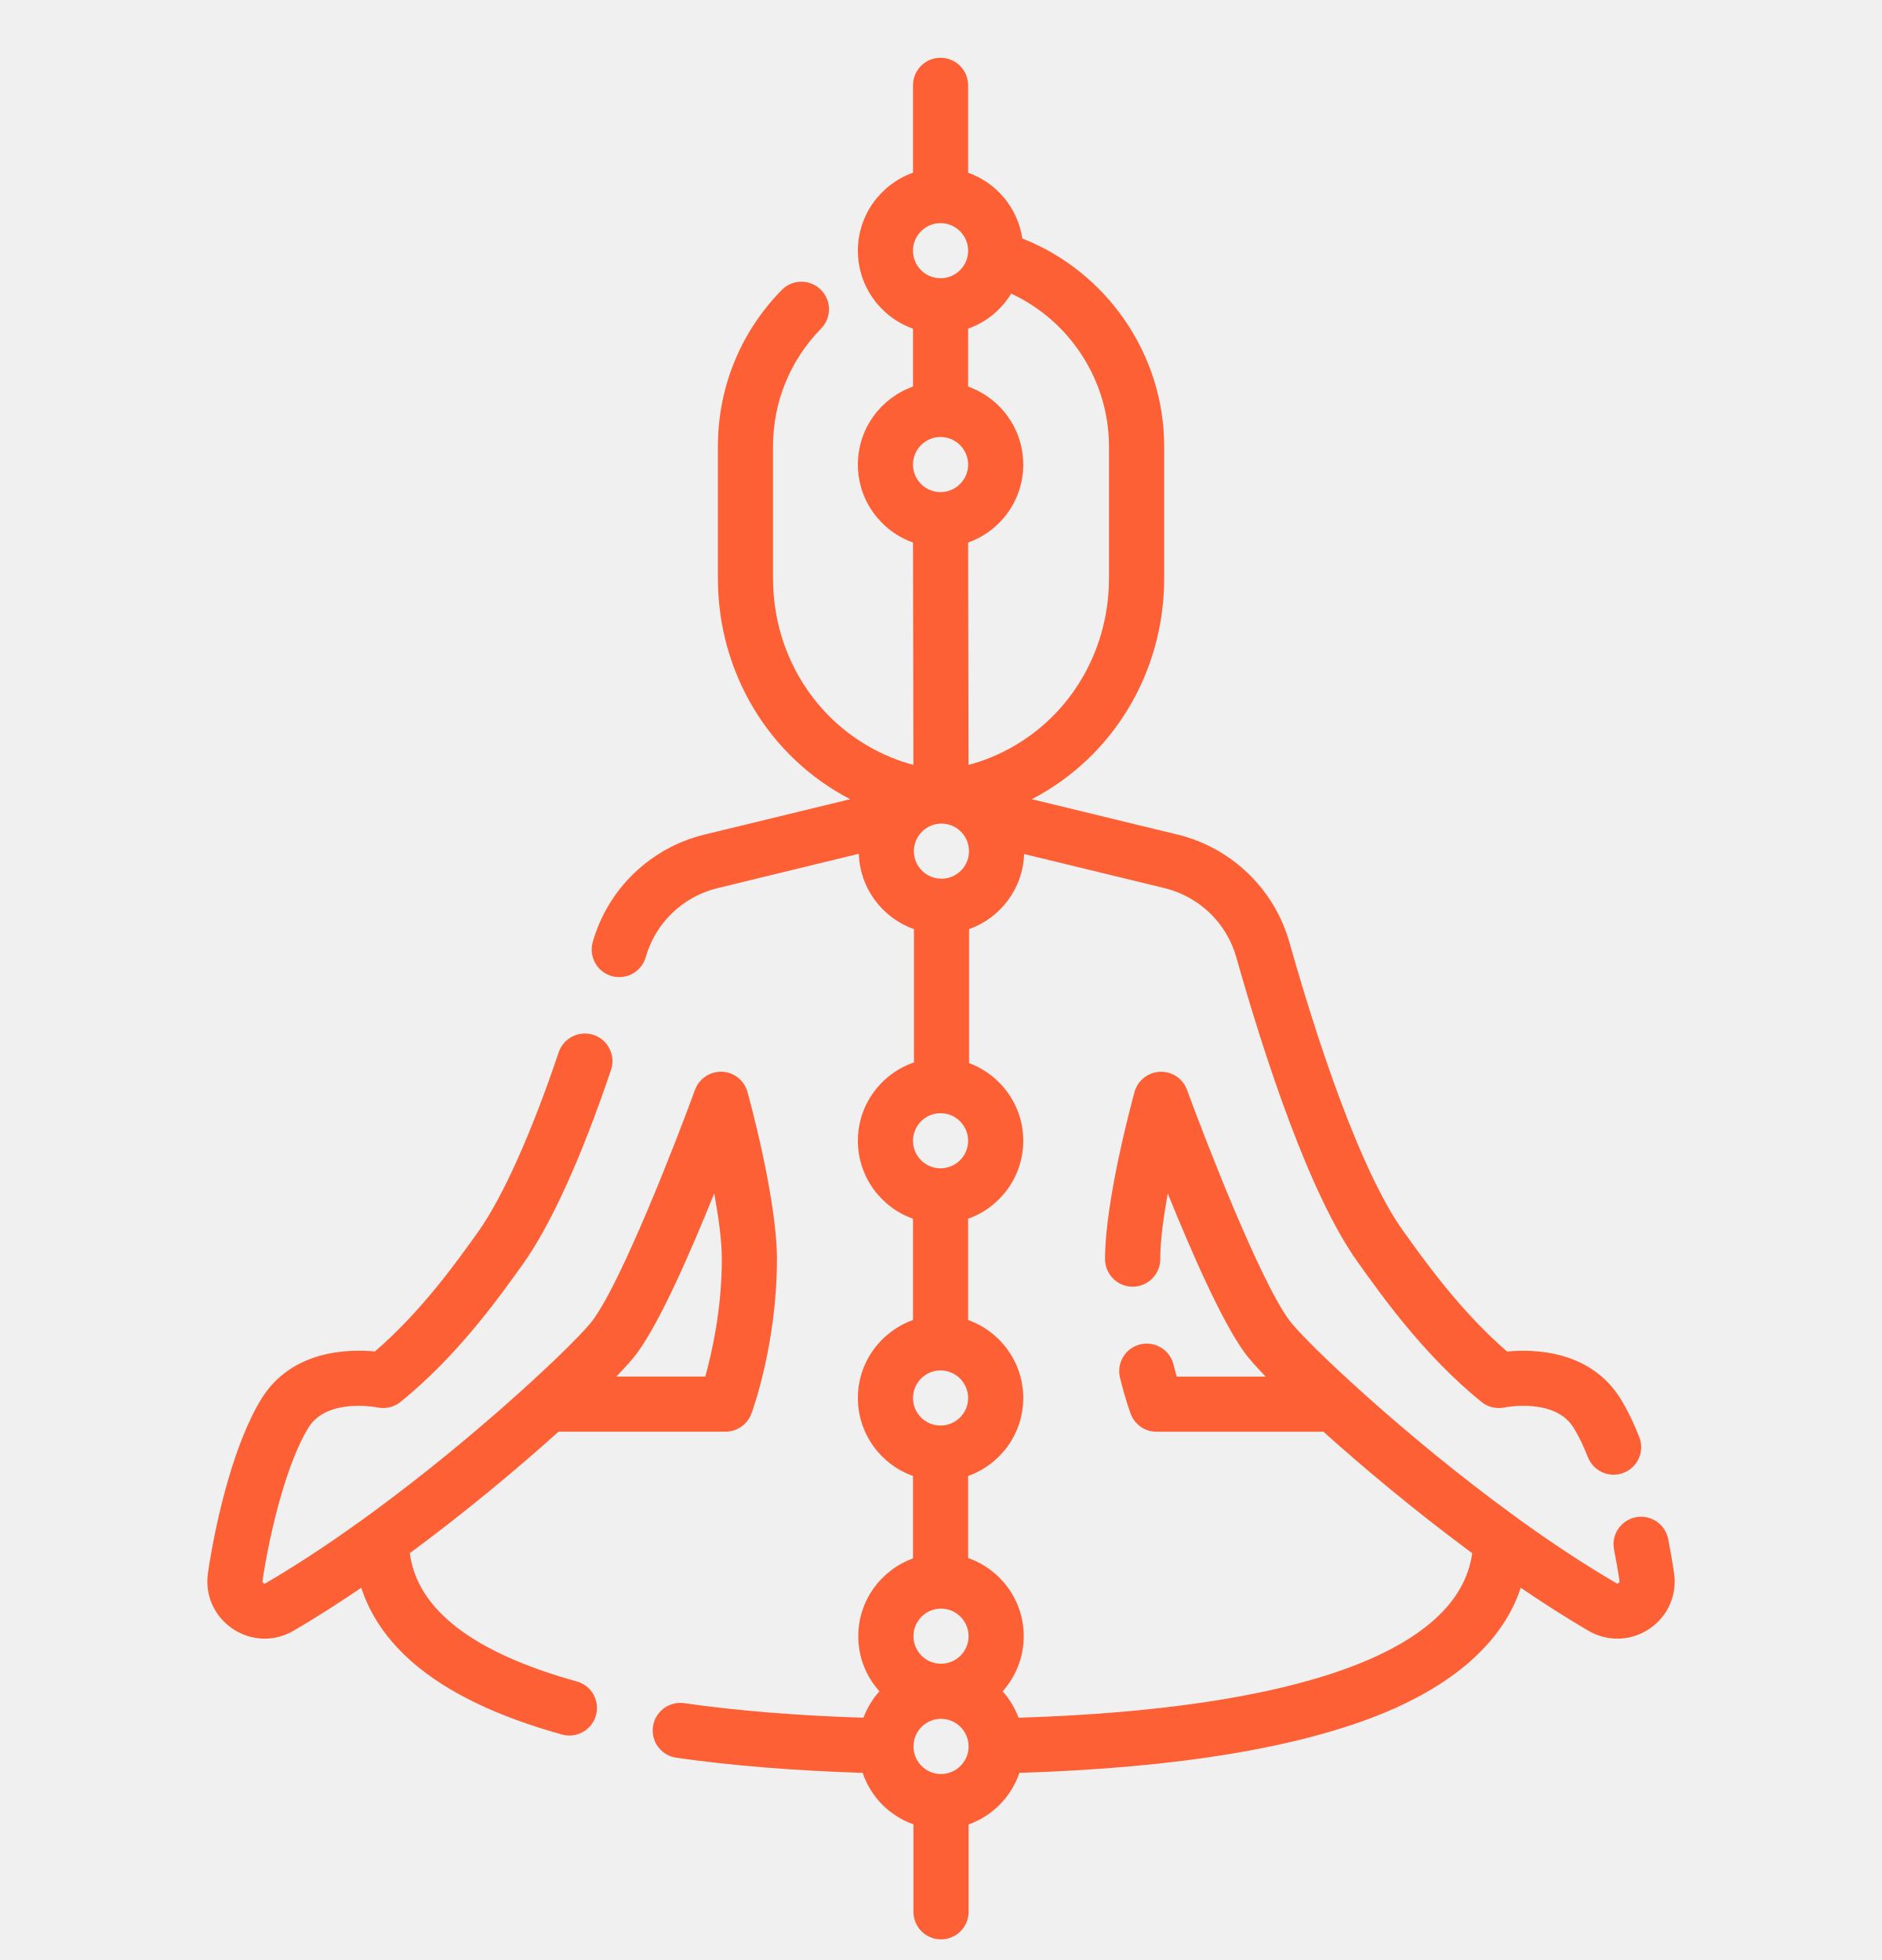
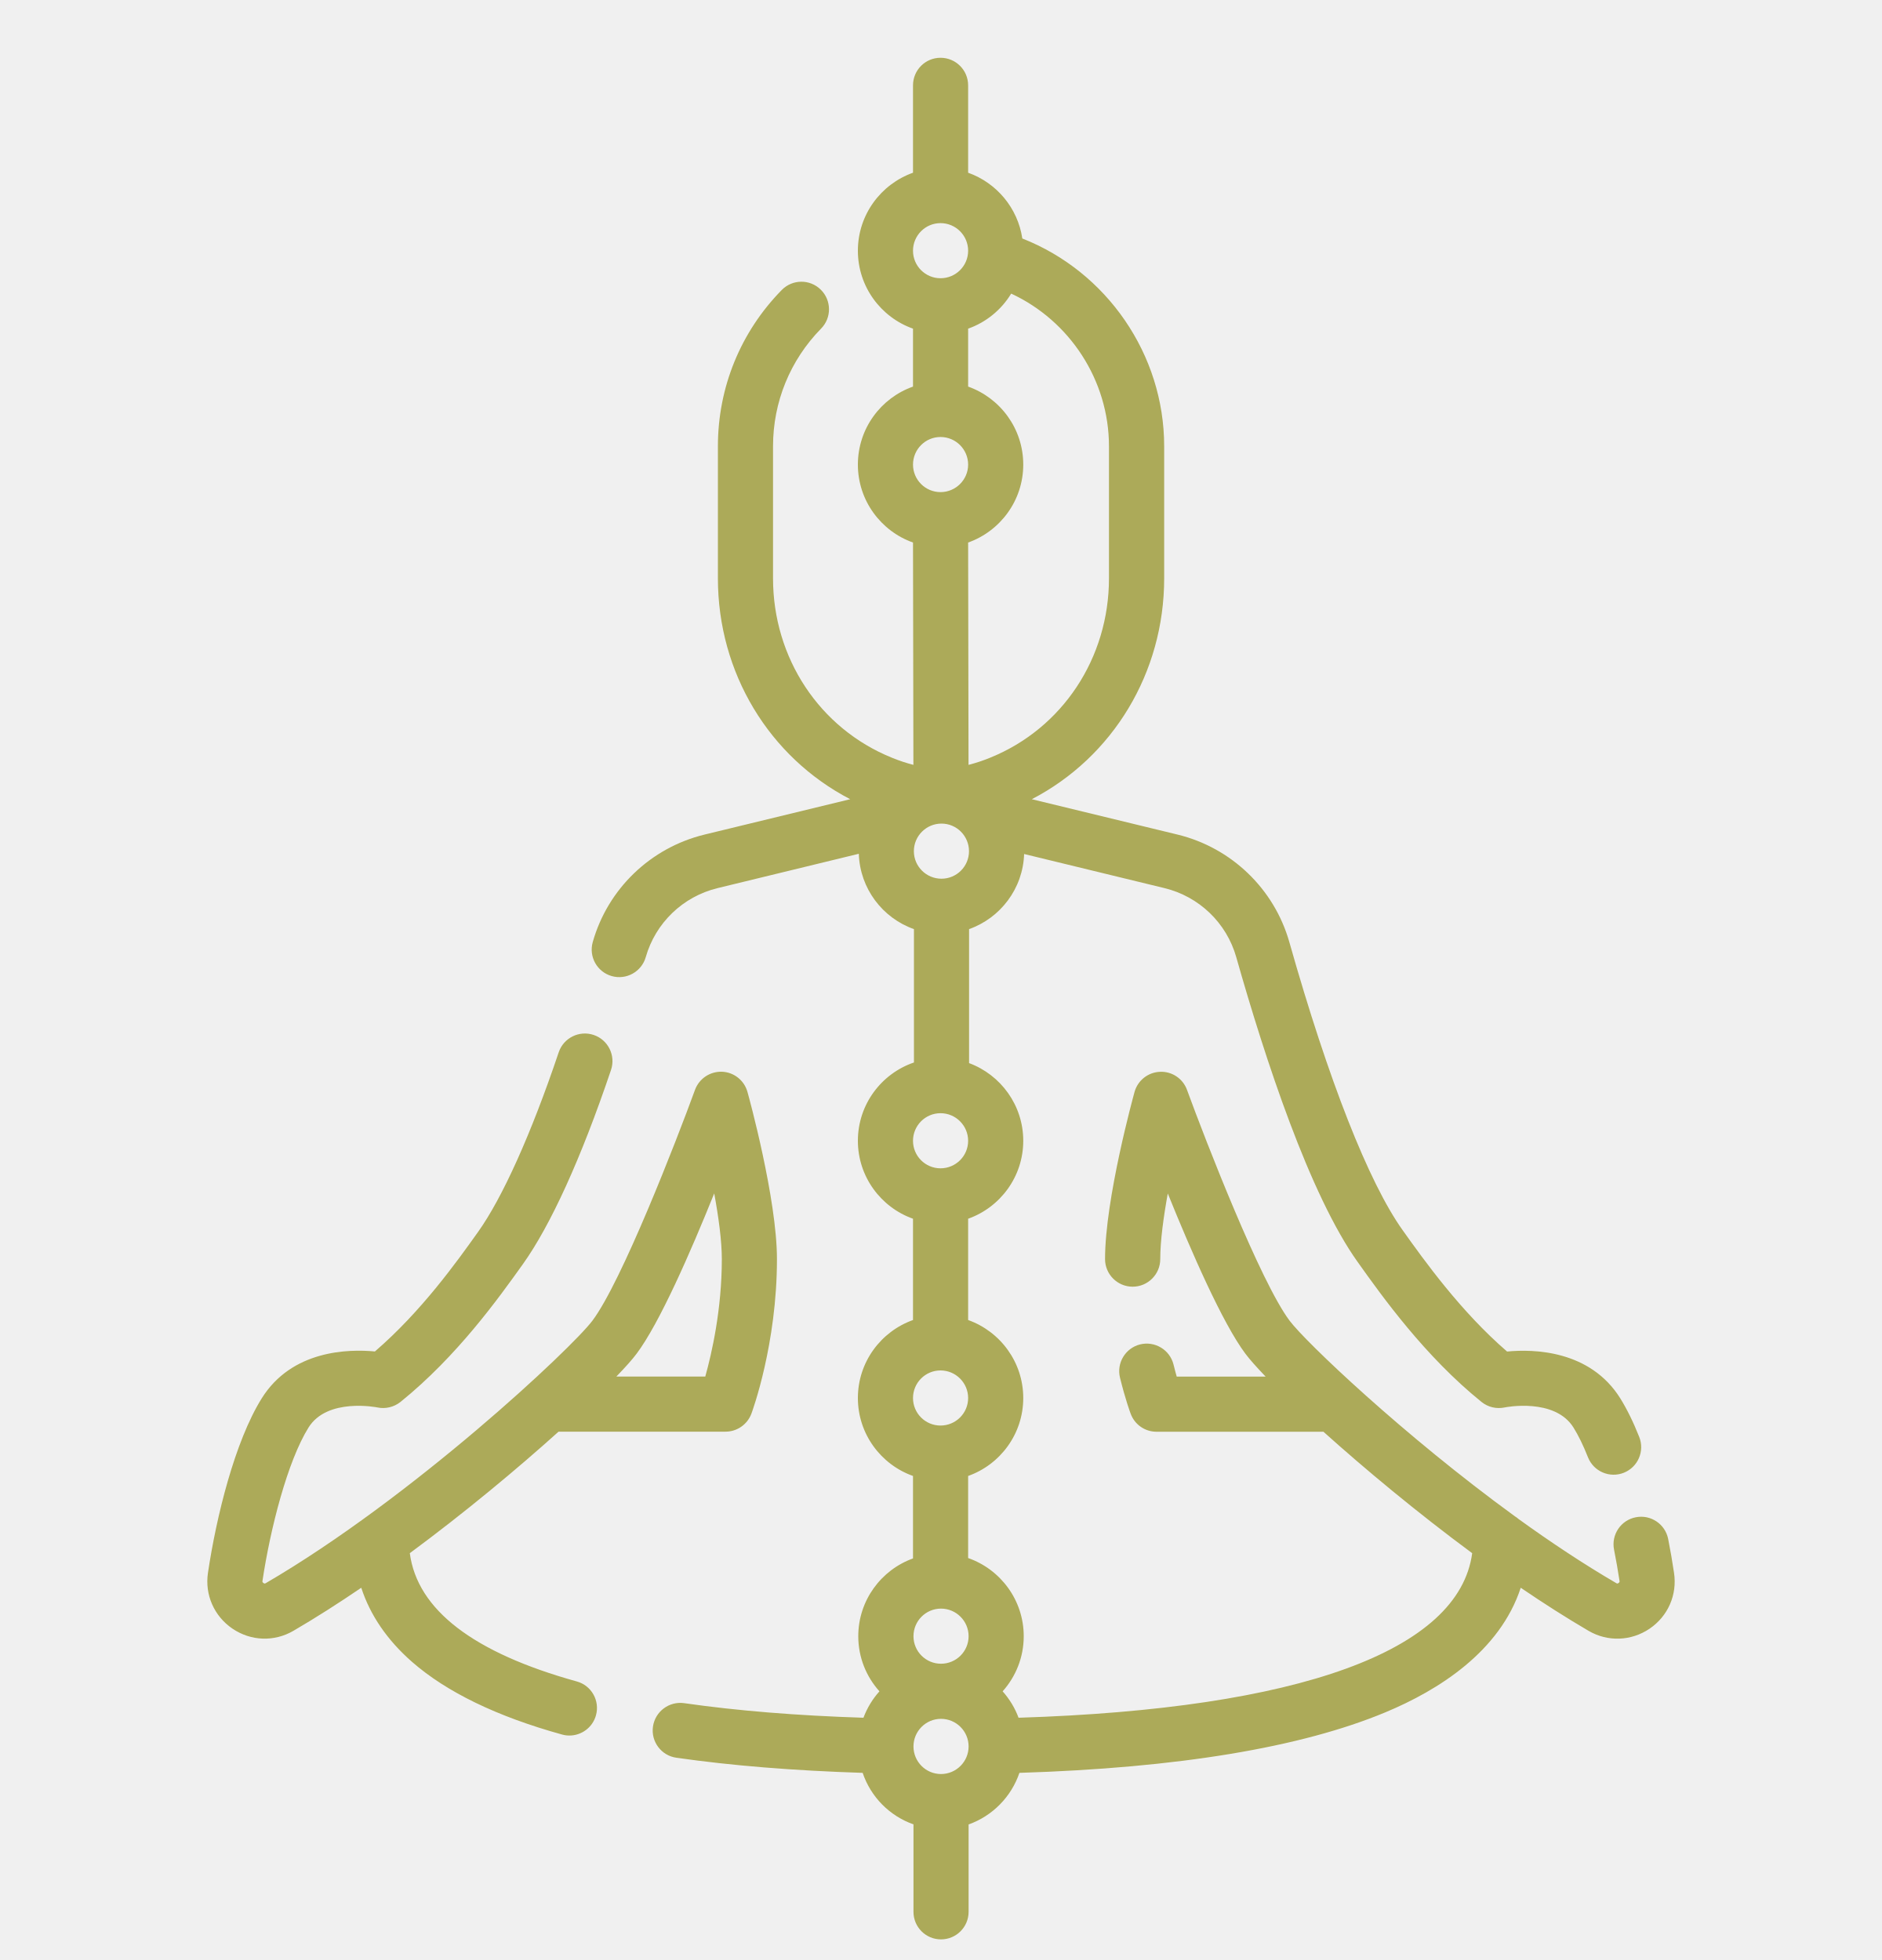
<svg xmlns="http://www.w3.org/2000/svg" width="24" height="25" viewBox="0 0 24 25" fill="none">
  <g clip-path="url(#clip0_113_5142)">
-     <path d="M17.887 15.691C18.162 16.077 18.628 16.729 19.219 17.239C19.556 17.206 20.278 17.22 20.663 17.837C20.746 17.971 20.828 18.136 20.904 18.328C20.976 18.509 20.888 18.713 20.708 18.785C20.527 18.857 20.323 18.769 20.251 18.589C20.19 18.435 20.128 18.308 20.066 18.209C19.827 17.825 19.195 17.95 19.189 17.952C19.084 17.974 18.976 17.949 18.893 17.882C18.17 17.298 17.628 16.539 17.315 16.099C16.701 15.24 16.134 13.509 15.765 12.208C15.642 11.772 15.291 11.435 14.85 11.328L13.06 10.893C13.045 11.336 12.756 11.71 12.358 11.851V13.56C12.761 13.709 13.049 14.097 13.049 14.551C13.049 15.009 12.755 15.4 12.346 15.545V16.837C12.755 16.983 13.049 17.374 13.049 17.832C13.049 18.29 12.755 18.681 12.346 18.826V19.873C12.758 20.017 13.055 20.409 13.055 20.87C13.055 21.14 12.953 21.386 12.786 21.573C12.873 21.671 12.943 21.785 12.989 21.91C16.57 21.797 18.606 21.057 18.774 19.811C18.07 19.291 17.4 18.732 16.877 18.262H14.748C14.601 18.262 14.47 18.171 14.419 18.033C14.416 18.026 14.352 17.854 14.283 17.574C14.236 17.386 14.351 17.195 14.539 17.148C14.727 17.102 14.918 17.216 14.965 17.404C14.979 17.461 14.993 17.513 15.006 17.559H16.14C16.023 17.437 15.935 17.338 15.882 17.267C15.59 16.877 15.192 15.965 14.892 15.223C14.838 15.521 14.796 15.826 14.796 16.06C14.796 16.254 14.638 16.412 14.444 16.412C14.25 16.412 14.092 16.254 14.092 16.06C14.092 15.293 14.453 13.983 14.468 13.928C14.509 13.781 14.64 13.677 14.793 13.671C14.946 13.664 15.085 13.758 15.137 13.901C15.375 14.552 16.073 16.349 16.445 16.845C16.647 17.115 17.899 18.308 19.319 19.341C19.335 19.351 19.351 19.362 19.365 19.375C19.775 19.671 20.198 19.952 20.613 20.194C20.618 20.197 20.626 20.202 20.64 20.192C20.655 20.182 20.654 20.172 20.653 20.166C20.633 20.035 20.61 19.901 20.583 19.766C20.545 19.576 20.669 19.39 20.86 19.353C21.05 19.315 21.235 19.439 21.273 19.629C21.302 19.775 21.327 19.921 21.348 20.063C21.39 20.343 21.27 20.616 21.035 20.775C20.8 20.933 20.503 20.944 20.259 20.802C19.975 20.636 19.684 20.45 19.393 20.252C19.126 21.066 18.345 21.558 17.669 21.84C16.59 22.29 15.02 22.55 13 22.613C12.896 22.919 12.656 23.163 12.352 23.271V24.385C12.352 24.58 12.194 24.737 12 24.737C11.806 24.737 11.649 24.58 11.649 24.385V23.27C11.344 23.163 11.104 22.919 11.001 22.613C10.125 22.585 9.327 22.521 8.625 22.42C8.433 22.393 8.299 22.214 8.327 22.022C8.355 21.83 8.533 21.697 8.725 21.724C9.398 21.821 10.166 21.883 11.011 21.91C11.058 21.785 11.127 21.671 11.215 21.573C11.047 21.386 10.945 21.14 10.945 20.87C10.945 20.414 11.237 20.024 11.643 19.878V18.826C11.234 18.681 10.94 18.29 10.94 17.832C10.94 17.373 11.234 16.983 11.643 16.837V15.545C11.234 15.4 10.94 15.009 10.94 14.551C10.94 14.088 11.239 13.694 11.655 13.552V11.851C11.255 11.71 10.966 11.334 10.952 10.89L9.151 11.328C8.709 11.435 8.359 11.772 8.235 12.208C8.182 12.394 7.988 12.503 7.801 12.45C7.614 12.397 7.506 12.203 7.559 12.016C7.751 11.337 8.297 10.812 8.985 10.645L10.842 10.194C9.808 9.657 9.155 8.581 9.155 7.377V5.692C9.155 4.942 9.444 4.234 9.969 3.699C10.105 3.56 10.328 3.558 10.466 3.694C10.605 3.83 10.607 4.053 10.471 4.191C10.076 4.594 9.858 5.127 9.858 5.692V7.377C9.858 8.394 10.452 9.291 11.372 9.664C11.467 9.703 11.559 9.733 11.648 9.756L11.643 6.92C11.234 6.775 10.94 6.384 10.94 5.926C10.94 5.467 11.233 5.076 11.643 4.931V4.192C11.233 4.047 10.94 3.656 10.94 3.198C10.94 2.74 11.233 2.349 11.643 2.203V1.089C11.643 0.894 11.8 0.737 11.994 0.737C12.188 0.737 12.346 0.894 12.346 1.089V2.203C12.708 2.332 12.979 2.652 13.037 3.042C14.113 3.464 14.846 4.521 14.846 5.692V7.377C14.846 8.581 14.192 9.657 13.158 10.194L15.016 10.645C15.703 10.812 16.249 11.337 16.442 12.016C16.941 13.779 17.454 15.084 17.887 15.691ZM12 21.924C11.806 21.924 11.649 22.082 11.649 22.276C11.649 22.47 11.806 22.628 12 22.628C12.194 22.628 12.352 22.47 12.352 22.276C12.352 22.082 12.194 21.924 12 21.924ZM12 20.518C11.806 20.518 11.649 20.676 11.649 20.87C11.649 21.064 11.806 21.221 12 21.221C12.194 21.221 12.352 21.064 12.352 20.87C12.352 20.676 12.194 20.518 12 20.518ZM11.994 17.48C11.8 17.48 11.643 17.638 11.643 17.832C11.643 18.026 11.8 18.183 11.994 18.183C12.188 18.183 12.346 18.026 12.346 17.832C12.346 17.638 12.188 17.48 11.994 17.48ZM11.994 14.199C11.8 14.199 11.643 14.357 11.643 14.551C11.643 14.745 11.8 14.902 11.994 14.902C12.188 14.902 12.346 14.745 12.346 14.551C12.346 14.357 12.188 14.199 11.994 14.199ZM12.006 10.505C11.812 10.505 11.654 10.663 11.654 10.857C11.654 11.051 11.812 11.208 12.006 11.208C12.2 11.208 12.357 11.051 12.357 10.857C12.357 10.663 12.2 10.505 12.006 10.505ZM12.346 6.92L12.351 9.756C12.441 9.733 12.533 9.703 12.628 9.664C13.548 9.291 14.142 8.394 14.142 7.377V5.692C14.142 4.852 13.642 4.091 12.895 3.745C12.77 3.951 12.576 4.111 12.346 4.192V4.931C12.755 5.076 13.049 5.467 13.049 5.926C13.049 6.384 12.755 6.775 12.346 6.92ZM11.994 5.574C11.8 5.574 11.643 5.732 11.643 5.926C11.643 6.119 11.8 6.277 11.994 6.277C12.188 6.277 12.346 6.119 12.346 5.926C12.346 5.732 12.188 5.574 11.994 5.574ZM11.994 2.846C11.8 2.846 11.643 3.004 11.643 3.198C11.643 3.392 11.8 3.549 11.994 3.549C12.188 3.549 12.346 3.392 12.346 3.198C12.346 3.004 12.188 2.846 11.994 2.846ZM6.669 16.123C6.355 16.562 5.83 17.298 5.107 17.882C5.024 17.948 4.915 17.974 4.812 17.952C4.807 17.951 4.173 17.824 3.934 18.209C3.666 18.639 3.446 19.502 3.347 20.166C3.346 20.172 3.345 20.182 3.36 20.192C3.374 20.202 3.382 20.197 3.388 20.194C5.259 19.104 7.293 17.195 7.555 16.845C7.928 16.349 8.626 14.551 8.863 13.901C8.916 13.757 9.055 13.665 9.207 13.67C9.36 13.676 9.491 13.78 9.532 13.928C9.548 13.983 9.908 15.293 9.908 16.06C9.908 17.143 9.595 17.997 9.582 18.032C9.53 18.17 9.399 18.261 9.252 18.261H7.123C6.6 18.732 5.93 19.291 5.226 19.811C5.321 20.532 6.036 21.081 7.355 21.447C7.542 21.498 7.652 21.692 7.6 21.879C7.557 22.035 7.415 22.137 7.261 22.137C7.23 22.137 7.199 22.133 7.167 22.124C6.339 21.895 5.695 21.583 5.254 21.197C4.937 20.919 4.721 20.602 4.607 20.252C4.316 20.45 4.025 20.636 3.742 20.801C3.497 20.944 3.2 20.933 2.965 20.774C2.731 20.615 2.61 20.342 2.652 20.062C2.758 19.348 2.994 18.388 3.337 17.837C3.722 17.219 4.444 17.206 4.781 17.238C5.372 16.729 5.821 16.1 6.096 15.714C6.403 15.284 6.77 14.476 7.125 13.422C7.187 13.238 7.387 13.139 7.571 13.201C7.755 13.263 7.854 13.463 7.792 13.647C7.409 14.782 7.02 15.63 6.669 16.123ZM7.86 17.558H8.994C9.077 17.261 9.205 16.701 9.205 16.06C9.205 15.826 9.163 15.521 9.108 15.222C8.809 15.965 8.411 16.877 8.118 17.267C8.065 17.338 7.977 17.437 7.86 17.558Z" fill="#FE6035" />
+     <path d="M17.887 15.691C18.162 16.077 18.628 16.729 19.219 17.239C19.556 17.206 20.278 17.22 20.663 17.837C20.746 17.971 20.828 18.136 20.904 18.328C20.976 18.509 20.888 18.713 20.708 18.785C20.527 18.857 20.323 18.769 20.251 18.589C20.19 18.435 20.128 18.308 20.066 18.209C19.827 17.825 19.195 17.95 19.189 17.952C19.084 17.974 18.976 17.949 18.893 17.882C18.17 17.298 17.628 16.539 17.315 16.099C16.701 15.24 16.134 13.509 15.765 12.208C15.642 11.772 15.291 11.435 14.85 11.328L13.06 10.893C13.045 11.336 12.756 11.71 12.358 11.851V13.56C12.761 13.709 13.049 14.097 13.049 14.551C13.049 15.009 12.755 15.4 12.346 15.545V16.837C12.755 16.983 13.049 17.374 13.049 17.832C13.049 18.29 12.755 18.681 12.346 18.826V19.873C12.758 20.017 13.055 20.409 13.055 20.87C13.055 21.14 12.953 21.386 12.786 21.573C12.873 21.671 12.943 21.785 12.989 21.91C16.57 21.797 18.606 21.057 18.774 19.811C18.07 19.291 17.4 18.732 16.877 18.262H14.748C14.601 18.262 14.47 18.171 14.419 18.033C14.416 18.026 14.352 17.854 14.283 17.574C14.236 17.386 14.351 17.195 14.539 17.148C14.727 17.102 14.918 17.216 14.965 17.404C14.979 17.461 14.993 17.513 15.006 17.559H16.14C16.023 17.437 15.935 17.338 15.882 17.267C15.59 16.877 15.192 15.965 14.892 15.223C14.838 15.521 14.796 15.826 14.796 16.06C14.796 16.254 14.638 16.412 14.444 16.412C14.25 16.412 14.092 16.254 14.092 16.06C14.092 15.293 14.453 13.983 14.468 13.928C14.509 13.781 14.64 13.677 14.793 13.671C14.946 13.664 15.085 13.758 15.137 13.901C15.375 14.552 16.073 16.349 16.445 16.845C16.647 17.115 17.899 18.308 19.319 19.341C19.335 19.351 19.351 19.362 19.365 19.375C19.775 19.671 20.198 19.952 20.613 20.194C20.618 20.197 20.626 20.202 20.64 20.192C20.655 20.182 20.654 20.172 20.653 20.166C20.633 20.035 20.61 19.901 20.583 19.766C20.545 19.576 20.669 19.39 20.86 19.353C21.05 19.315 21.235 19.439 21.273 19.629C21.302 19.775 21.327 19.921 21.348 20.063C21.39 20.343 21.27 20.616 21.035 20.775C20.8 20.933 20.503 20.944 20.259 20.802C19.975 20.636 19.684 20.45 19.393 20.252C19.126 21.066 18.345 21.558 17.669 21.84C16.59 22.29 15.02 22.55 13 22.613C12.896 22.919 12.656 23.163 12.352 23.271V24.385C12.352 24.58 12.194 24.737 12 24.737C11.806 24.737 11.649 24.58 11.649 24.385V23.27C11.344 23.163 11.104 22.919 11.001 22.613C10.125 22.585 9.327 22.521 8.625 22.42C8.433 22.393 8.299 22.214 8.327 22.022C8.355 21.83 8.533 21.697 8.725 21.724C9.398 21.821 10.166 21.883 11.011 21.91C11.058 21.785 11.127 21.671 11.215 21.573C11.047 21.386 10.945 21.14 10.945 20.87C10.945 20.414 11.237 20.024 11.643 19.878V18.826C11.234 18.681 10.94 18.29 10.94 17.832C10.94 17.373 11.234 16.983 11.643 16.837V15.545C11.234 15.4 10.94 15.009 10.94 14.551C10.94 14.088 11.239 13.694 11.655 13.552V11.851C11.255 11.71 10.966 11.334 10.952 10.89L9.151 11.328C8.709 11.435 8.359 11.772 8.235 12.208C8.182 12.394 7.988 12.503 7.801 12.45C7.614 12.397 7.506 12.203 7.559 12.016C7.751 11.337 8.297 10.812 8.985 10.645L10.842 10.194C9.808 9.657 9.155 8.581 9.155 7.377V5.692C9.155 4.942 9.444 4.234 9.969 3.699C10.105 3.56 10.328 3.558 10.466 3.694C10.605 3.83 10.607 4.053 10.471 4.191C10.076 4.594 9.858 5.127 9.858 5.692V7.377C9.858 8.394 10.452 9.291 11.372 9.664C11.467 9.703 11.559 9.733 11.648 9.756L11.643 6.92C11.234 6.775 10.94 6.384 10.94 5.926C10.94 5.467 11.233 5.076 11.643 4.931V4.192C11.233 4.047 10.94 3.656 10.94 3.198C10.94 2.74 11.233 2.349 11.643 2.203V1.089C11.643 0.894 11.8 0.737 11.994 0.737C12.188 0.737 12.346 0.894 12.346 1.089V2.203C12.708 2.332 12.979 2.652 13.037 3.042C14.113 3.464 14.846 4.521 14.846 5.692V7.377C14.846 8.581 14.192 9.657 13.158 10.194L15.016 10.645C15.703 10.812 16.249 11.337 16.442 12.016C16.941 13.779 17.454 15.084 17.887 15.691ZM12 21.924C11.806 21.924 11.649 22.082 11.649 22.276C11.649 22.47 11.806 22.628 12 22.628C12.194 22.628 12.352 22.47 12.352 22.276C12.352 22.082 12.194 21.924 12 21.924ZM12 20.518C11.806 20.518 11.649 20.676 11.649 20.87C11.649 21.064 11.806 21.221 12 21.221C12.194 21.221 12.352 21.064 12.352 20.87C12.352 20.676 12.194 20.518 12 20.518ZM11.994 17.48C11.8 17.48 11.643 17.638 11.643 17.832C11.643 18.026 11.8 18.183 11.994 18.183C12.188 18.183 12.346 18.026 12.346 17.832C12.346 17.638 12.188 17.48 11.994 17.48ZM11.994 14.199C11.8 14.199 11.643 14.357 11.643 14.551C11.643 14.745 11.8 14.902 11.994 14.902C12.188 14.902 12.346 14.745 12.346 14.551C12.346 14.357 12.188 14.199 11.994 14.199ZM12.006 10.505C11.812 10.505 11.654 10.663 11.654 10.857C11.654 11.051 11.812 11.208 12.006 11.208C12.2 11.208 12.357 11.051 12.357 10.857C12.357 10.663 12.2 10.505 12.006 10.505ZM12.346 6.92L12.351 9.756C12.441 9.733 12.533 9.703 12.628 9.664C13.548 9.291 14.142 8.394 14.142 7.377V5.692C14.142 4.852 13.642 4.091 12.895 3.745C12.77 3.951 12.576 4.111 12.346 4.192V4.931C12.755 5.076 13.049 5.467 13.049 5.926C13.049 6.384 12.755 6.775 12.346 6.92ZM11.994 5.574C11.8 5.574 11.643 5.732 11.643 5.926C11.643 6.119 11.8 6.277 11.994 6.277C12.188 6.277 12.346 6.119 12.346 5.926C12.346 5.732 12.188 5.574 11.994 5.574ZM11.994 2.846C11.8 2.846 11.643 3.004 11.643 3.198C11.643 3.392 11.8 3.549 11.994 3.549C12.188 3.549 12.346 3.392 12.346 3.198C12.346 3.004 12.188 2.846 11.994 2.846ZM6.669 16.123C6.355 16.562 5.83 17.298 5.107 17.882C5.024 17.948 4.915 17.974 4.812 17.952C4.807 17.951 4.173 17.824 3.934 18.209C3.666 18.639 3.446 19.502 3.347 20.166C3.346 20.172 3.345 20.182 3.36 20.192C3.374 20.202 3.382 20.197 3.388 20.194C5.259 19.104 7.293 17.195 7.555 16.845C7.928 16.349 8.626 14.551 8.863 13.901C8.916 13.757 9.055 13.665 9.207 13.67C9.36 13.676 9.491 13.78 9.532 13.928C9.548 13.983 9.908 15.293 9.908 16.06C9.908 17.143 9.595 17.997 9.582 18.032C9.53 18.17 9.399 18.261 9.252 18.261H7.123C6.6 18.732 5.93 19.291 5.226 19.811C5.321 20.532 6.036 21.081 7.355 21.447C7.542 21.498 7.652 21.692 7.6 21.879C7.557 22.035 7.415 22.137 7.261 22.137C7.23 22.137 7.199 22.133 7.167 22.124C6.339 21.895 5.695 21.583 5.254 21.197C4.937 20.919 4.721 20.602 4.607 20.252C4.316 20.45 4.025 20.636 3.742 20.801C3.497 20.944 3.2 20.933 2.965 20.774C2.731 20.615 2.61 20.342 2.652 20.062C2.758 19.348 2.994 18.388 3.337 17.837C3.722 17.219 4.444 17.206 4.781 17.238C5.372 16.729 5.821 16.1 6.096 15.714C6.403 15.284 6.77 14.476 7.125 13.422C7.187 13.238 7.387 13.139 7.571 13.201C7.755 13.263 7.854 13.463 7.792 13.647C7.409 14.782 7.02 15.63 6.669 16.123ZM7.86 17.558H8.994C9.077 17.261 9.205 16.701 9.205 16.06C9.205 15.826 9.163 15.521 9.108 15.222C8.809 15.965 8.411 16.877 8.118 17.267C8.065 17.338 7.977 17.437 7.86 17.558Z" fill="#acaa59" />
  </g>
  <defs>
    <clipPath id="clip0_113_5142">
      <rect width="24" height="24" fill="white" transform="translate(0 0.736938)" />
    </clipPath>
  </defs>
</svg>
